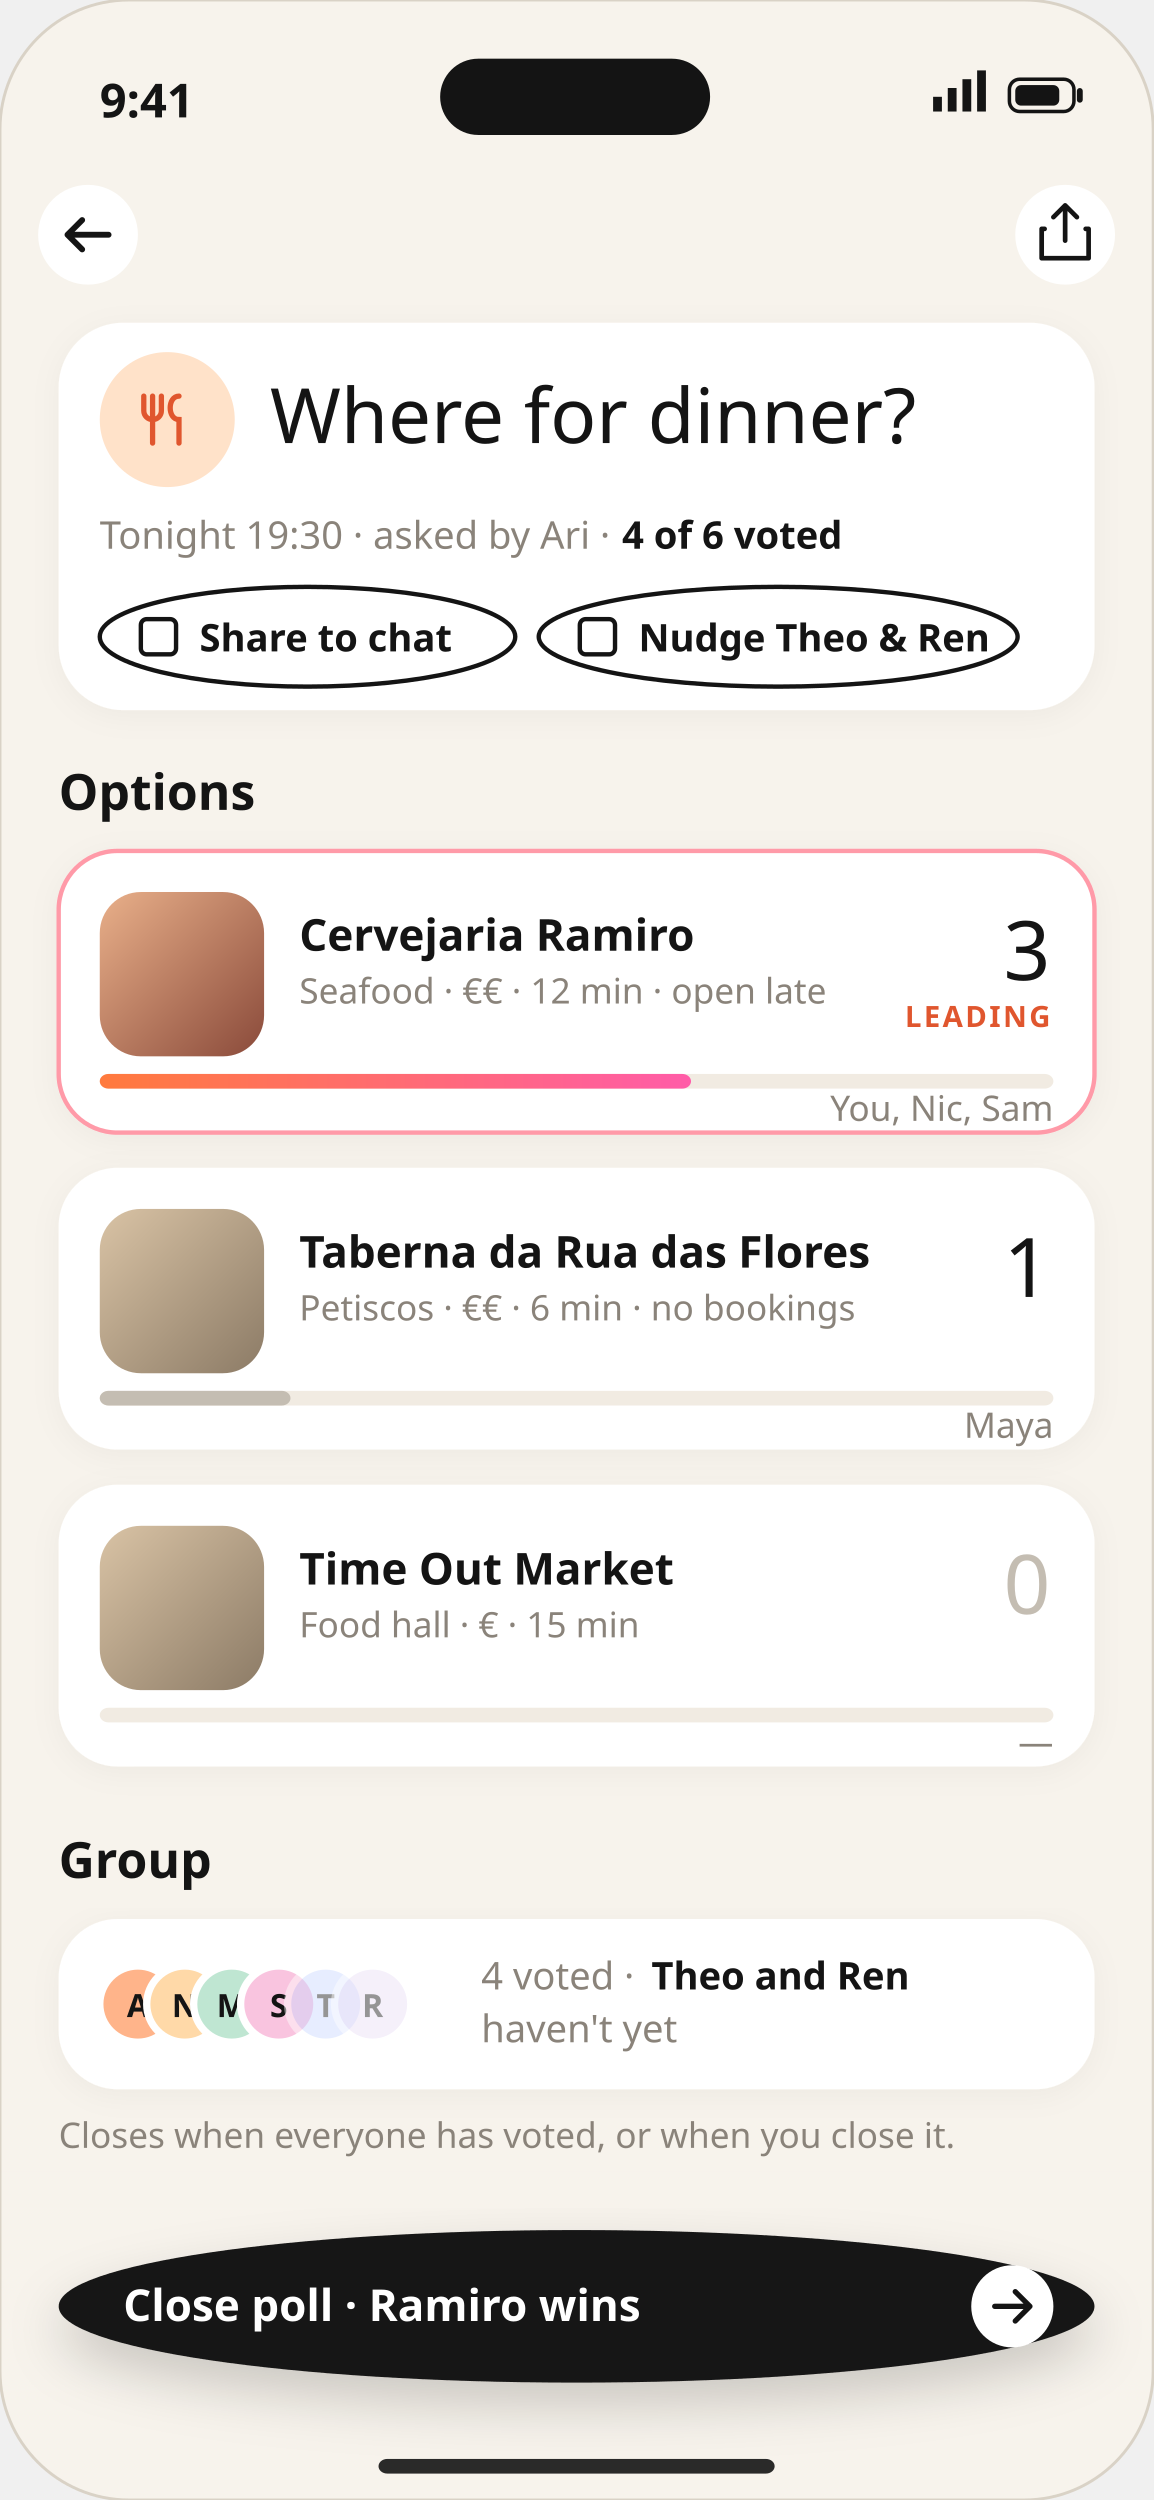
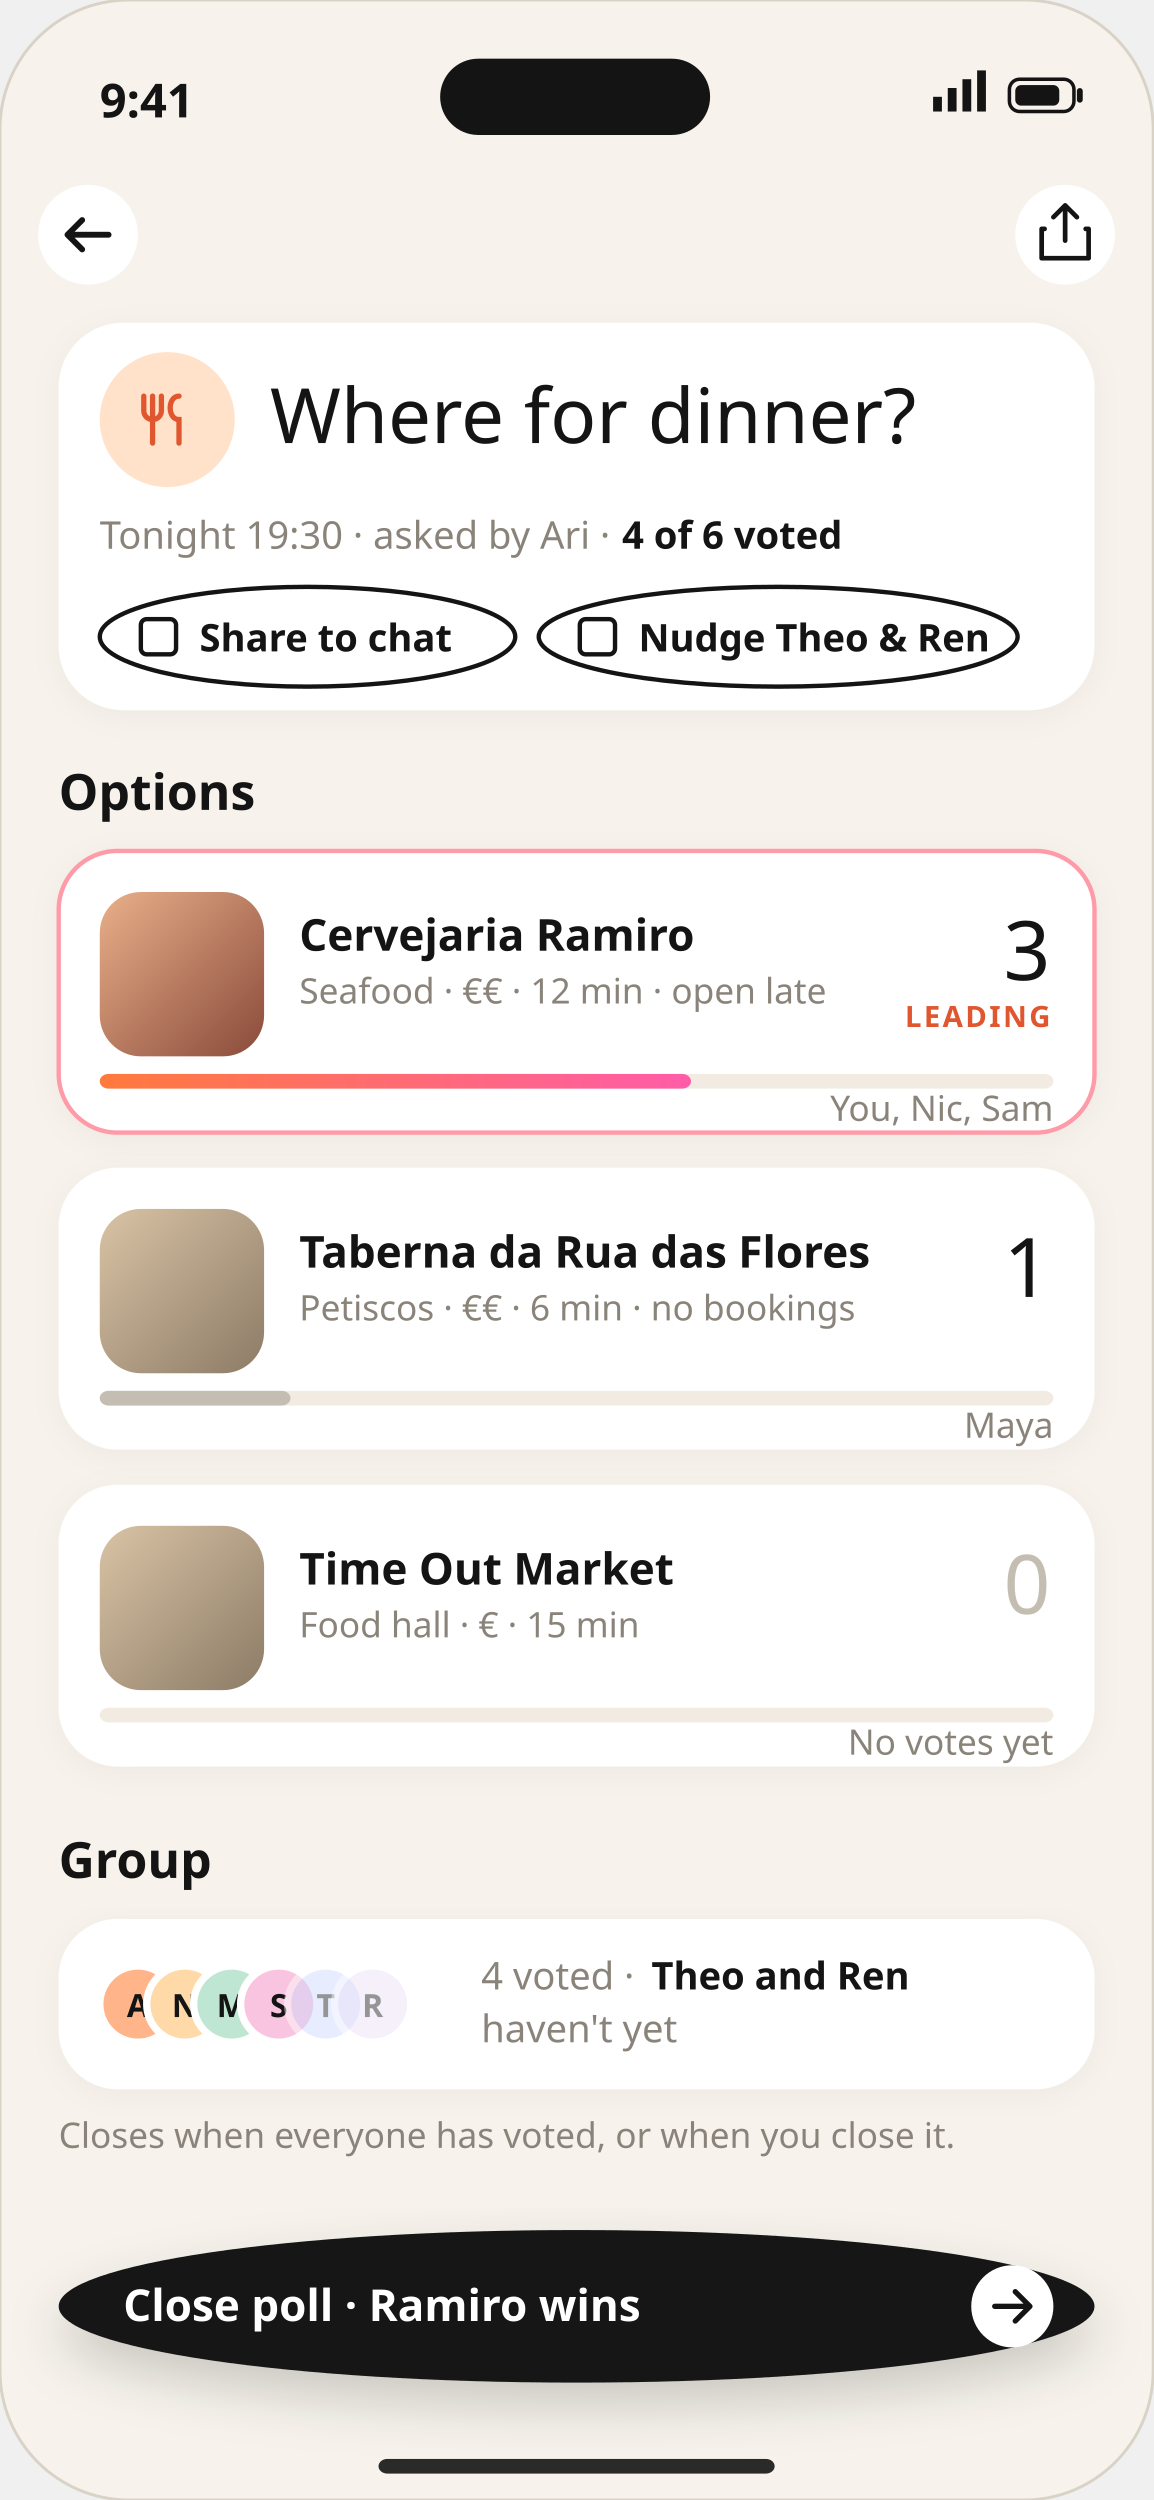
<svg xmlns="http://www.w3.org/2000/svg" width="393" height="852" viewBox="0 0 393 852">
  <defs>
    <filter id="pillsh" x="-10%" y="-30%" width="120%" height="180%">
      <feDropShadow dx="0" dy="8" stdDeviation="9" flood-color="#141414" flood-opacity="0.18" />
    </filter>
    <filter id="cardsh" x="-5%" y="-10%" width="110%" height="130%">
      <feDropShadow dx="0" dy="2" stdDeviation="5" flood-color="#141414" flood-opacity="0.04" />
    </filter>
    <linearGradient id="lead" x1="0" x2="1">
      <stop offset="0" stop-color="#FF7A3D" />
      <stop offset="1" stop-color="#FF5CA8" />
    </linearGradient>
    <linearGradient id="photo" x1="0" y1="0" x2="1" y2="1">
      <stop offset="0" stop-color="#D9C3A5" />
      <stop offset="1" stop-color="#8C7B66" />
    </linearGradient>
    <linearGradient id="photo2" x1="0" y1="0" x2="1" y2="1">
      <stop offset="0" stop-color="#E9B08A" />
      <stop offset="1" stop-color="#8A4A3A" />
    </linearGradient>
    <linearGradient id="dim" x1="0" y1="0" x2="0" y2="1">
      <stop offset="0" stop-color="#141414" stop-opacity="0" />
      <stop offset="1" stop-color="#141414" stop-opacity="0.75" />
    </linearGradient>
  </defs>
  <g id="06 Live poll">
-     <clipPath id="c8268806582819296928">
+     <clipPath id="c6822148582094810969">
      <rect width="393" height="852" rx="44" />
    </clipPath>
-     <g clip-path="url(#c8268806582819296928)">
+     <g clip-path="url(#c6822148582094810969)">
      <rect x="0" y="0" width="393" height="852" rx="0" fill="#F7F3EC" />
      <text x="34" y="40" font-family="Figtree" font-size="16" font-weight="700" fill="#141414" text-anchor="start" font-style="normal">9:41</text>
      <rect x="150" y="20" width="92" height="26" rx="13" fill="#141414" />
      <path d="M318 38 h3 v-5 h-3z M323 38 h3 v-8 h-3z M328 38 h3 v-11 h-3z M333 38 h3 v-14 h-3z" fill="#141414" />
      <rect x="344" y="27" width="22" height="11" rx="3.5" fill="none" stroke="#141414" stroke-width="1.2" />
      <rect x="346" y="29" width="15" height="7" rx="2" fill="#141414" />
      <rect x="367" y="30" width="2" height="5" rx="1" fill="#141414" />
      <circle cx="30" cy="80" r="17" fill="#fff" />
      <path d="M37 80 h-14 M28 75 l-5 5 5 5" fill="none" stroke="#141414" stroke-width="2" stroke-linecap="round" stroke-linejoin="round" />
      <circle cx="363" cy="80" r="17" fill="#fff" />
      <path d="M363 82 v-12 M359 74 l4 -4 4 4 M356 78 h-1 v10 h16 v-10 h-1" fill="none" stroke="#141414" stroke-width="1.6" stroke-linecap="round" stroke-linejoin="round" />
      <rect x="20" y="110" width="353" height="132" rx="22" fill="#fff" filter="url(#cardsh)" />
      <circle cx="57" cy="143" r="23" fill="#FFE2C9" />
      <path transform="translate(57,143)" d="M-5 -8 v16 M-8 -8 v5 a3 3 0 0 0 6 0 v-5 M4 -8 c-4 0 -4 8 0 8 v8" fill="none" stroke="#E0562E" stroke-width="1.8" stroke-linecap="round" />
      <text x="92" y="151" font-family="Newsreader" font-size="26" font-weight="400" fill="#141414" text-anchor="start" font-style="normal">Where for dinner?</text>
      <text x="34" y="187" font-family="Figtree" font-size="13" font-weight="400" fill="#8A837A" text-anchor="start" font-style="normal">Tonight 19:30 · asked by Ari · </text>
      <text x="212" y="187" font-family="Figtree" font-size="13" font-weight="700" fill="#141414" text-anchor="start" font-style="normal">4 of 6 voted</text>
      <rect x="34" y="200" width="141.6" height="34" rx="999" fill="none" stroke="#141414" stroke-width="1.5" />
      <rect x="48" y="211" width="12" height="12" rx="2" fill="none" stroke="#141414" stroke-width="1.5" />
      <text x="68" y="222" font-family="Figtree" font-size="13" font-weight="700" fill="#141414" text-anchor="start" font-style="normal">Share to chat</text>
      <rect x="183.6" y="200" width="163.2" height="34" rx="999" fill="none" stroke="#141414" stroke-width="1.5" />
      <rect x="197.6" y="211" width="12" height="12" rx="2" fill="none" stroke="#141414" stroke-width="1.5" />
      <text x="217.6" y="222" font-family="Figtree" font-size="13" font-weight="700" fill="#141414" text-anchor="start" font-style="normal">Nudge Theo &amp; Ren</text>
      <text x="20" y="276" font-family="Figtree" font-size="17" font-weight="700" fill="#141414" text-anchor="start" font-style="normal">Options</text>
      <rect x="20" y="290" width="353" height="96" rx="20" fill="#fff" stroke="#FF9AA8" stroke-width="1.5" filter="url(#cardsh)" />
      <rect x="34" y="304" width="56" height="56" rx="14" fill="url(#photo2)" />
      <text x="62.0" y="336.0" font-family="Figtree" font-size="11" font-weight="600" fill="#fff" text-anchor="middle" font-style="normal" opacity="0.8" />
      <text x="102" y="324" font-family="Figtree" font-size="15" font-weight="700" fill="#141414" text-anchor="start" font-style="normal">Cervejaria Ramiro</text>
      <text x="102" y="342" font-family="Figtree" font-size="12" font-weight="400" fill="#8A837A" text-anchor="start" font-style="normal">Seafood · €€ · 12 min · open late</text>
      <text x="358" y="334" font-family="Newsreader" font-size="28" font-weight="400" fill="#141414" text-anchor="end" font-style="normal">3</text>
      <text x="358" y="350" font-family="Figtree" font-size="10" font-weight="700" fill="#E0562E" text-anchor="end" font-style="normal" letter-spacing="0.8">LEADING</text>
      <rect x="34" y="366" width="325" height="5" rx="3" fill="#F1EBE2" />
      <rect x="34" y="366" width="201.5" height="5" rx="3" fill="url(#lead)" />
      <text x="359" y="382" font-family="Figtree" font-size="12" font-weight="400" fill="#8A837A" text-anchor="end" font-style="normal">You, Nic, Sam</text>
      <rect x="20" y="398" width="353" height="96" rx="20" fill="#fff" filter="url(#cardsh)" />
      <rect x="34" y="412" width="56" height="56" rx="14" fill="url(#photo)" />
      <text x="62.0" y="444.0" font-family="Figtree" font-size="11" font-weight="600" fill="#fff" text-anchor="middle" font-style="normal" opacity="0.8" />
      <text x="102" y="432" font-family="Figtree" font-size="15" font-weight="700" fill="#141414" text-anchor="start" font-style="normal">Taberna da Rua das Flores</text>
      <text x="102" y="450" font-family="Figtree" font-size="12" font-weight="400" fill="#8A837A" text-anchor="start" font-style="normal">Petiscos · €€ · 6 min · no bookings</text>
      <text x="358" y="442" font-family="Newsreader" font-size="28" font-weight="400" fill="#141414" text-anchor="end" font-style="normal">1</text>
      <rect x="34" y="474" width="325" height="5" rx="3" fill="#F1EBE2" />
      <rect x="34" y="474" width="65.0" height="5" rx="3" fill="#C4BDB2" />
      <text x="359" y="490" font-family="Figtree" font-size="12" font-weight="400" fill="#8A837A" text-anchor="end" font-style="normal">Maya</text>
      <rect x="20" y="506" width="353" height="96" rx="20" fill="#fff" filter="url(#cardsh)" />
      <rect x="34" y="520" width="56" height="56" rx="14" fill="url(#photo)" />
      <text x="62.0" y="552.0" font-family="Figtree" font-size="11" font-weight="600" fill="#fff" text-anchor="middle" font-style="normal" opacity="0.8" />
      <text x="102" y="540" font-family="Figtree" font-size="15" font-weight="700" fill="#141414" text-anchor="start" font-style="normal">Time Out Market</text>
      <text x="102" y="558" font-family="Figtree" font-size="12" font-weight="400" fill="#8A837A" text-anchor="start" font-style="normal">Food hall · € · 15 min</text>
      <text x="358" y="550" font-family="Newsreader" font-size="28" font-weight="400" fill="#C4BDB2" text-anchor="end" font-style="normal">0</text>
      <rect x="34" y="582" width="325" height="5" rx="3" fill="#F1EBE2" />
-       <text x="359" y="598" font-family="Figtree" font-size="12" font-weight="400" fill="#8A837A" text-anchor="end" font-style="normal">—</text>
+       <text x="359" y="598" font-family="Figtree" font-size="12" font-weight="400" fill="#8A837A" text-anchor="end" font-style="normal">No votes yet</text>
      <text x="20" y="640" font-family="Figtree" font-size="17" font-weight="700" fill="#141414" text-anchor="start" font-style="normal">Group</text>
      <rect x="20" y="654" width="353" height="58" rx="20" fill="#fff" filter="url(#cardsh)" />
      <g>
        <circle cx="47.0" cy="683.0" r="13.0" fill="#FFB48A" stroke="#fff" stroke-width="2.5" />
        <text x="47.0" y="687.42" font-family="Figtree" font-size="10.92" font-weight="700" fill="#141414" text-anchor="middle" font-style="normal">A</text>
      </g>
      <g>
        <circle cx="63.0" cy="683.0" r="13.0" fill="#FFD9A8" stroke="#fff" stroke-width="2.5" />
        <text x="63.0" y="687.42" font-family="Figtree" font-size="10.92" font-weight="700" fill="#141414" text-anchor="middle" font-style="normal">N</text>
      </g>
      <g>
        <circle cx="79.0" cy="683.0" r="13.0" fill="#BFE6D2" stroke="#fff" stroke-width="2.5" />
        <text x="79.0" y="687.42" font-family="Figtree" font-size="10.92" font-weight="700" fill="#141414" text-anchor="middle" font-style="normal">M</text>
      </g>
      <g>
        <circle cx="95.0" cy="683.0" r="13.0" fill="#F9C4DF" stroke="#fff" stroke-width="2.5" />
        <text x="95.0" y="687.42" font-family="Figtree" font-size="10.92" font-weight="700" fill="#141414" text-anchor="middle" font-style="normal">S</text>
      </g>
      <g opacity="0.45">
        <circle cx="111.0" cy="683.0" r="13.0" fill="#C9D8FF" stroke="#fff" stroke-width="2.5" />
        <text x="111.0" y="687.42" font-family="Figtree" font-size="10.92" font-weight="700" fill="#141414" text-anchor="middle" font-style="normal">T</text>
      </g>
      <g opacity="0.45">
        <circle cx="127.0" cy="683.0" r="13.0" fill="#E8DDF5" stroke="#fff" stroke-width="2.5" />
        <text x="127.0" y="687.42" font-family="Figtree" font-size="10.92" font-weight="700" fill="#141414" text-anchor="middle" font-style="normal">R</text>
      </g>
      <text x="164" y="678" font-family="Figtree" font-size="13" font-weight="400" fill="#8A837A" text-anchor="start" font-style="normal">4 voted · </text>
      <text x="222" y="678" font-family="Figtree" font-size="13" font-weight="700" fill="#141414" text-anchor="start" font-style="normal">Theo and Ren</text>
      <text x="164" y="696" font-family="Figtree" font-size="13" font-weight="400" fill="#8A837A" text-anchor="start" font-style="normal">haven't yet</text>
      <text x="20" y="732" font-family="Figtree" font-size="12" font-weight="400" fill="#8A837A" text-anchor="start" font-style="normal">Closes when everyone has voted, or when you close it.</text>
      <rect x="0" y="740" width="393" height="112" rx="0" fill="#F7F3EC" opacity="0.96" />
      <rect x="20" y="760" width="353" height="52" rx="999" fill="#141414" filter="url(#pillsh)" />
      <text x="42" y="791.0" font-family="Figtree" font-size="15" font-weight="700" fill="#fff" text-anchor="start" font-style="normal">Close poll · Ramiro wins</text>
      <circle cx="345" cy="786.0" r="14" fill="#fff" />
      <path d="M339 786.0 h12 M346 781.0 l5 5 -5 5" fill="none" stroke="#141414" stroke-width="1.8" stroke-linecap="round" stroke-linejoin="round" />
      <rect x="129" y="838" width="135" height="5" rx="3" fill="#141414" opacity="0.9" />
    </g>
    <rect width="393" height="852" rx="44" fill="none" stroke="#D9D2C6" />
  </g>
</svg>
